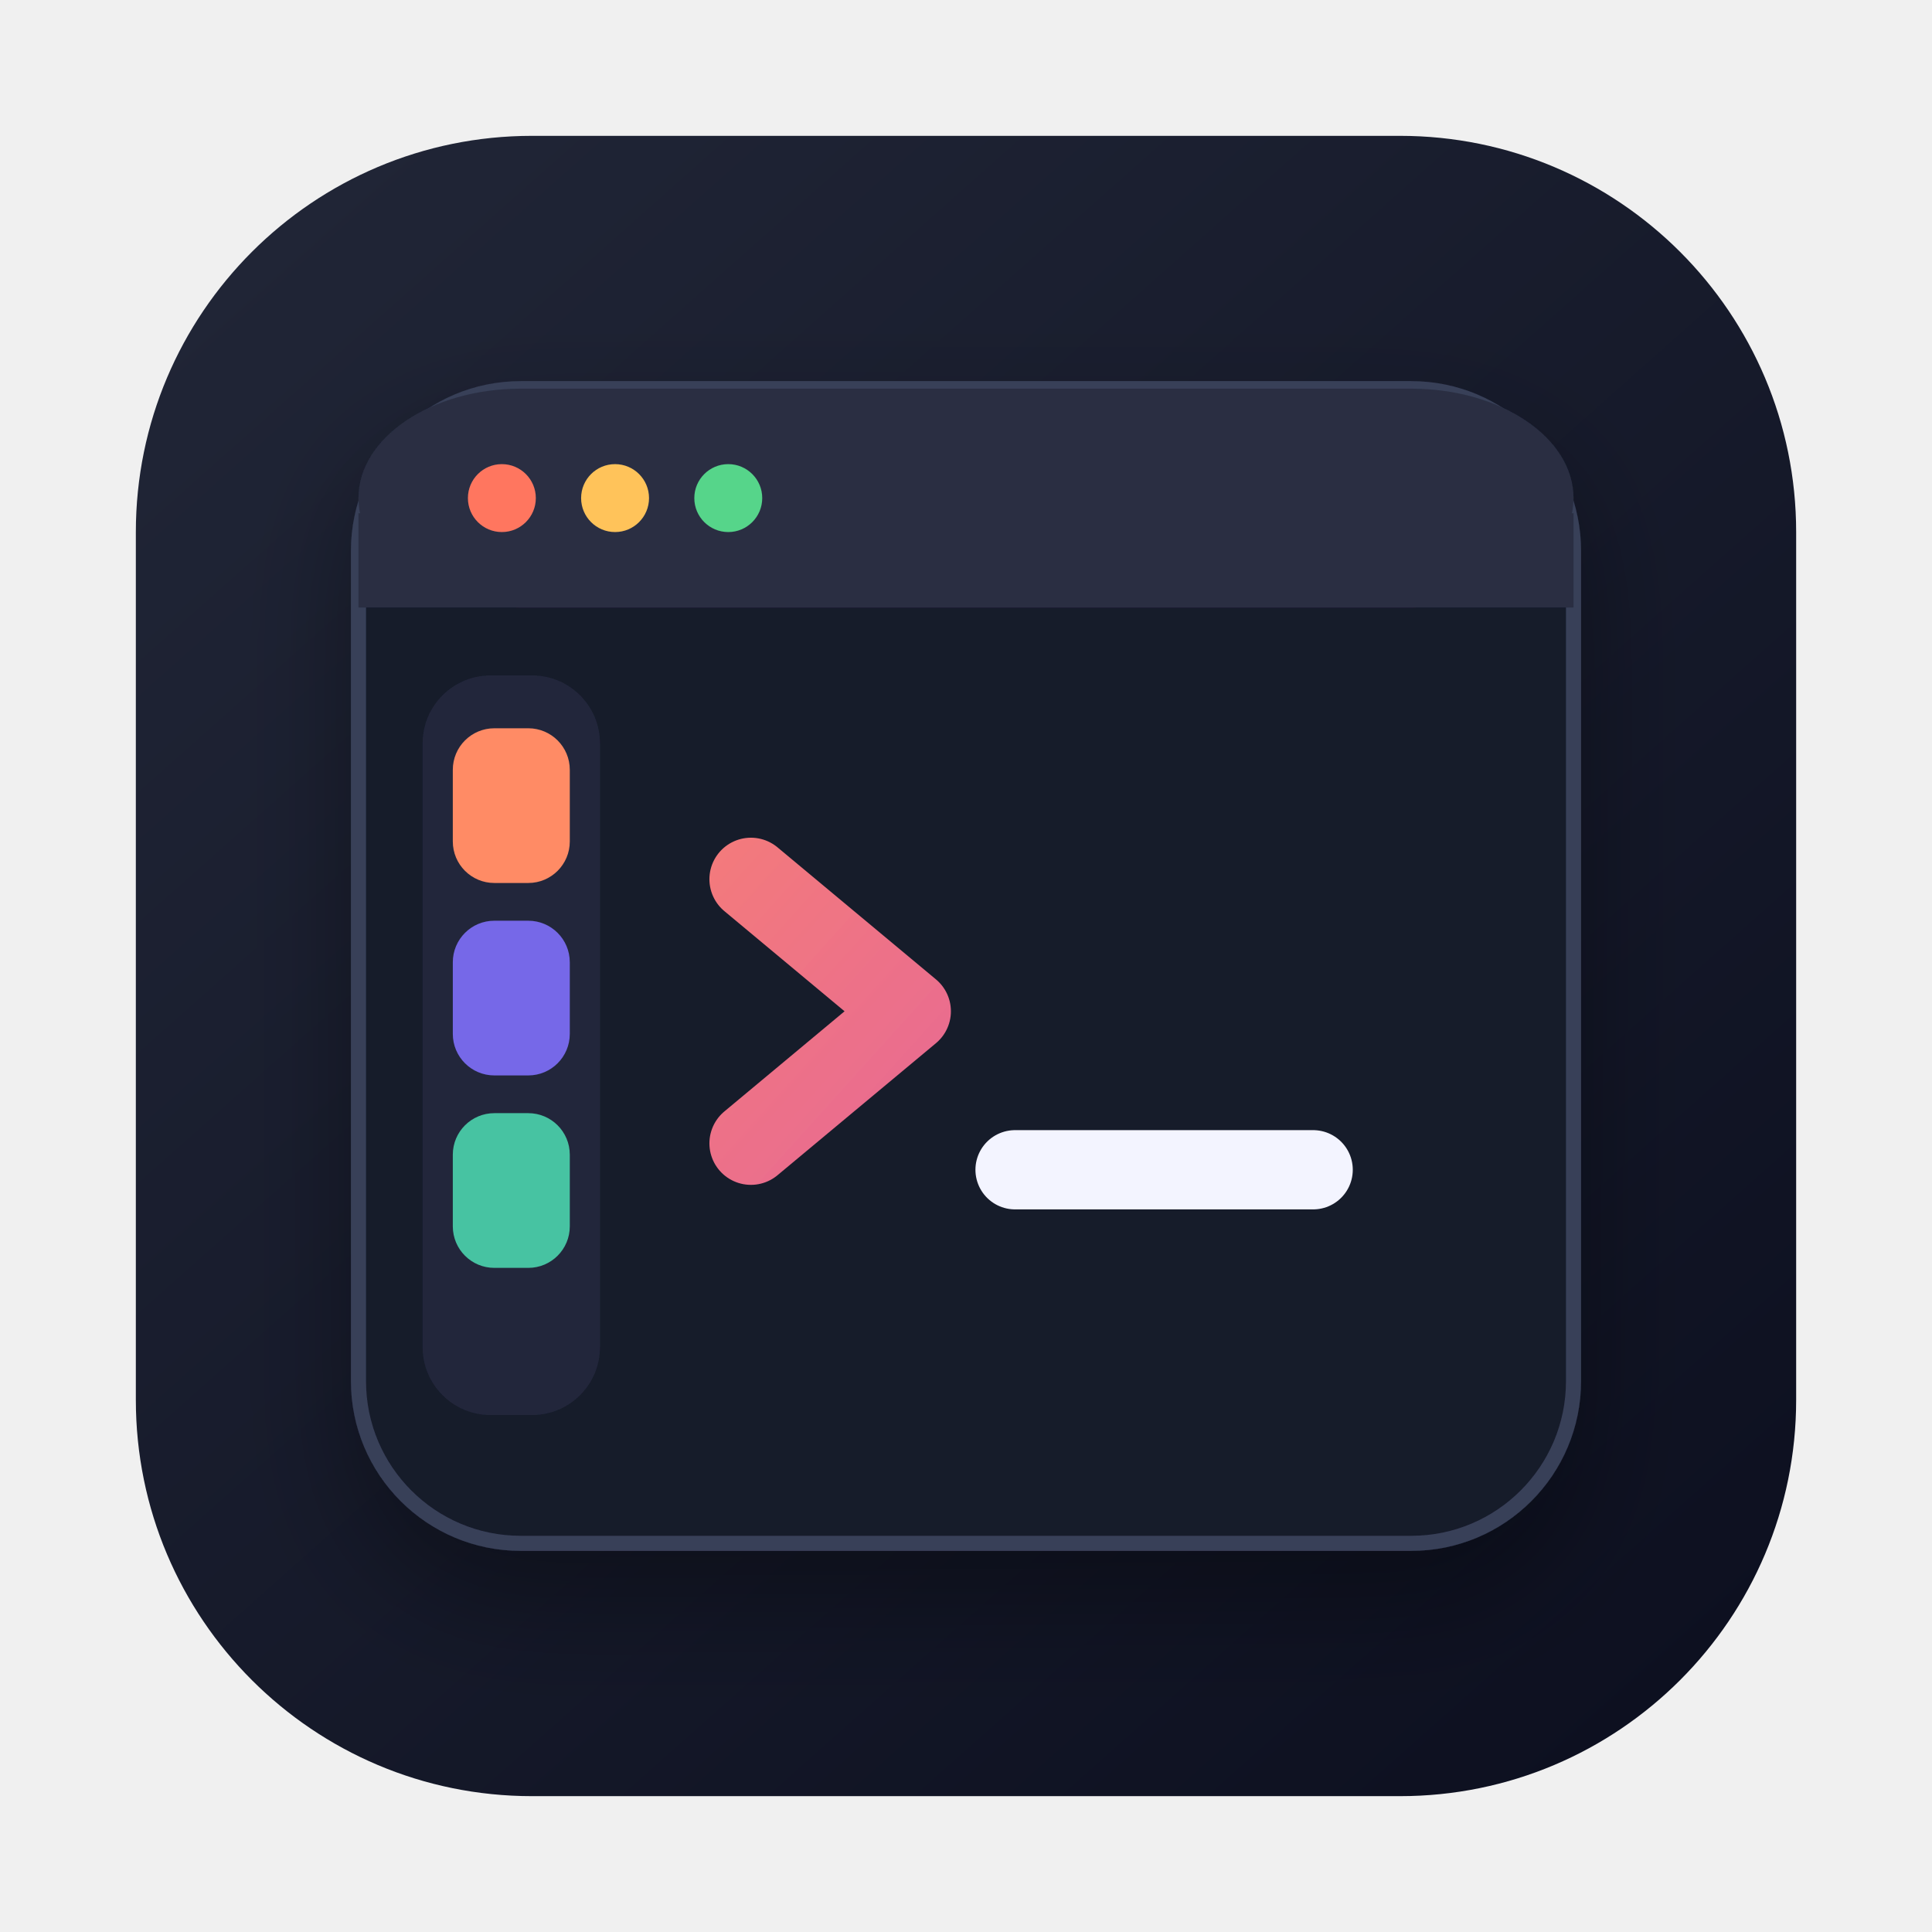
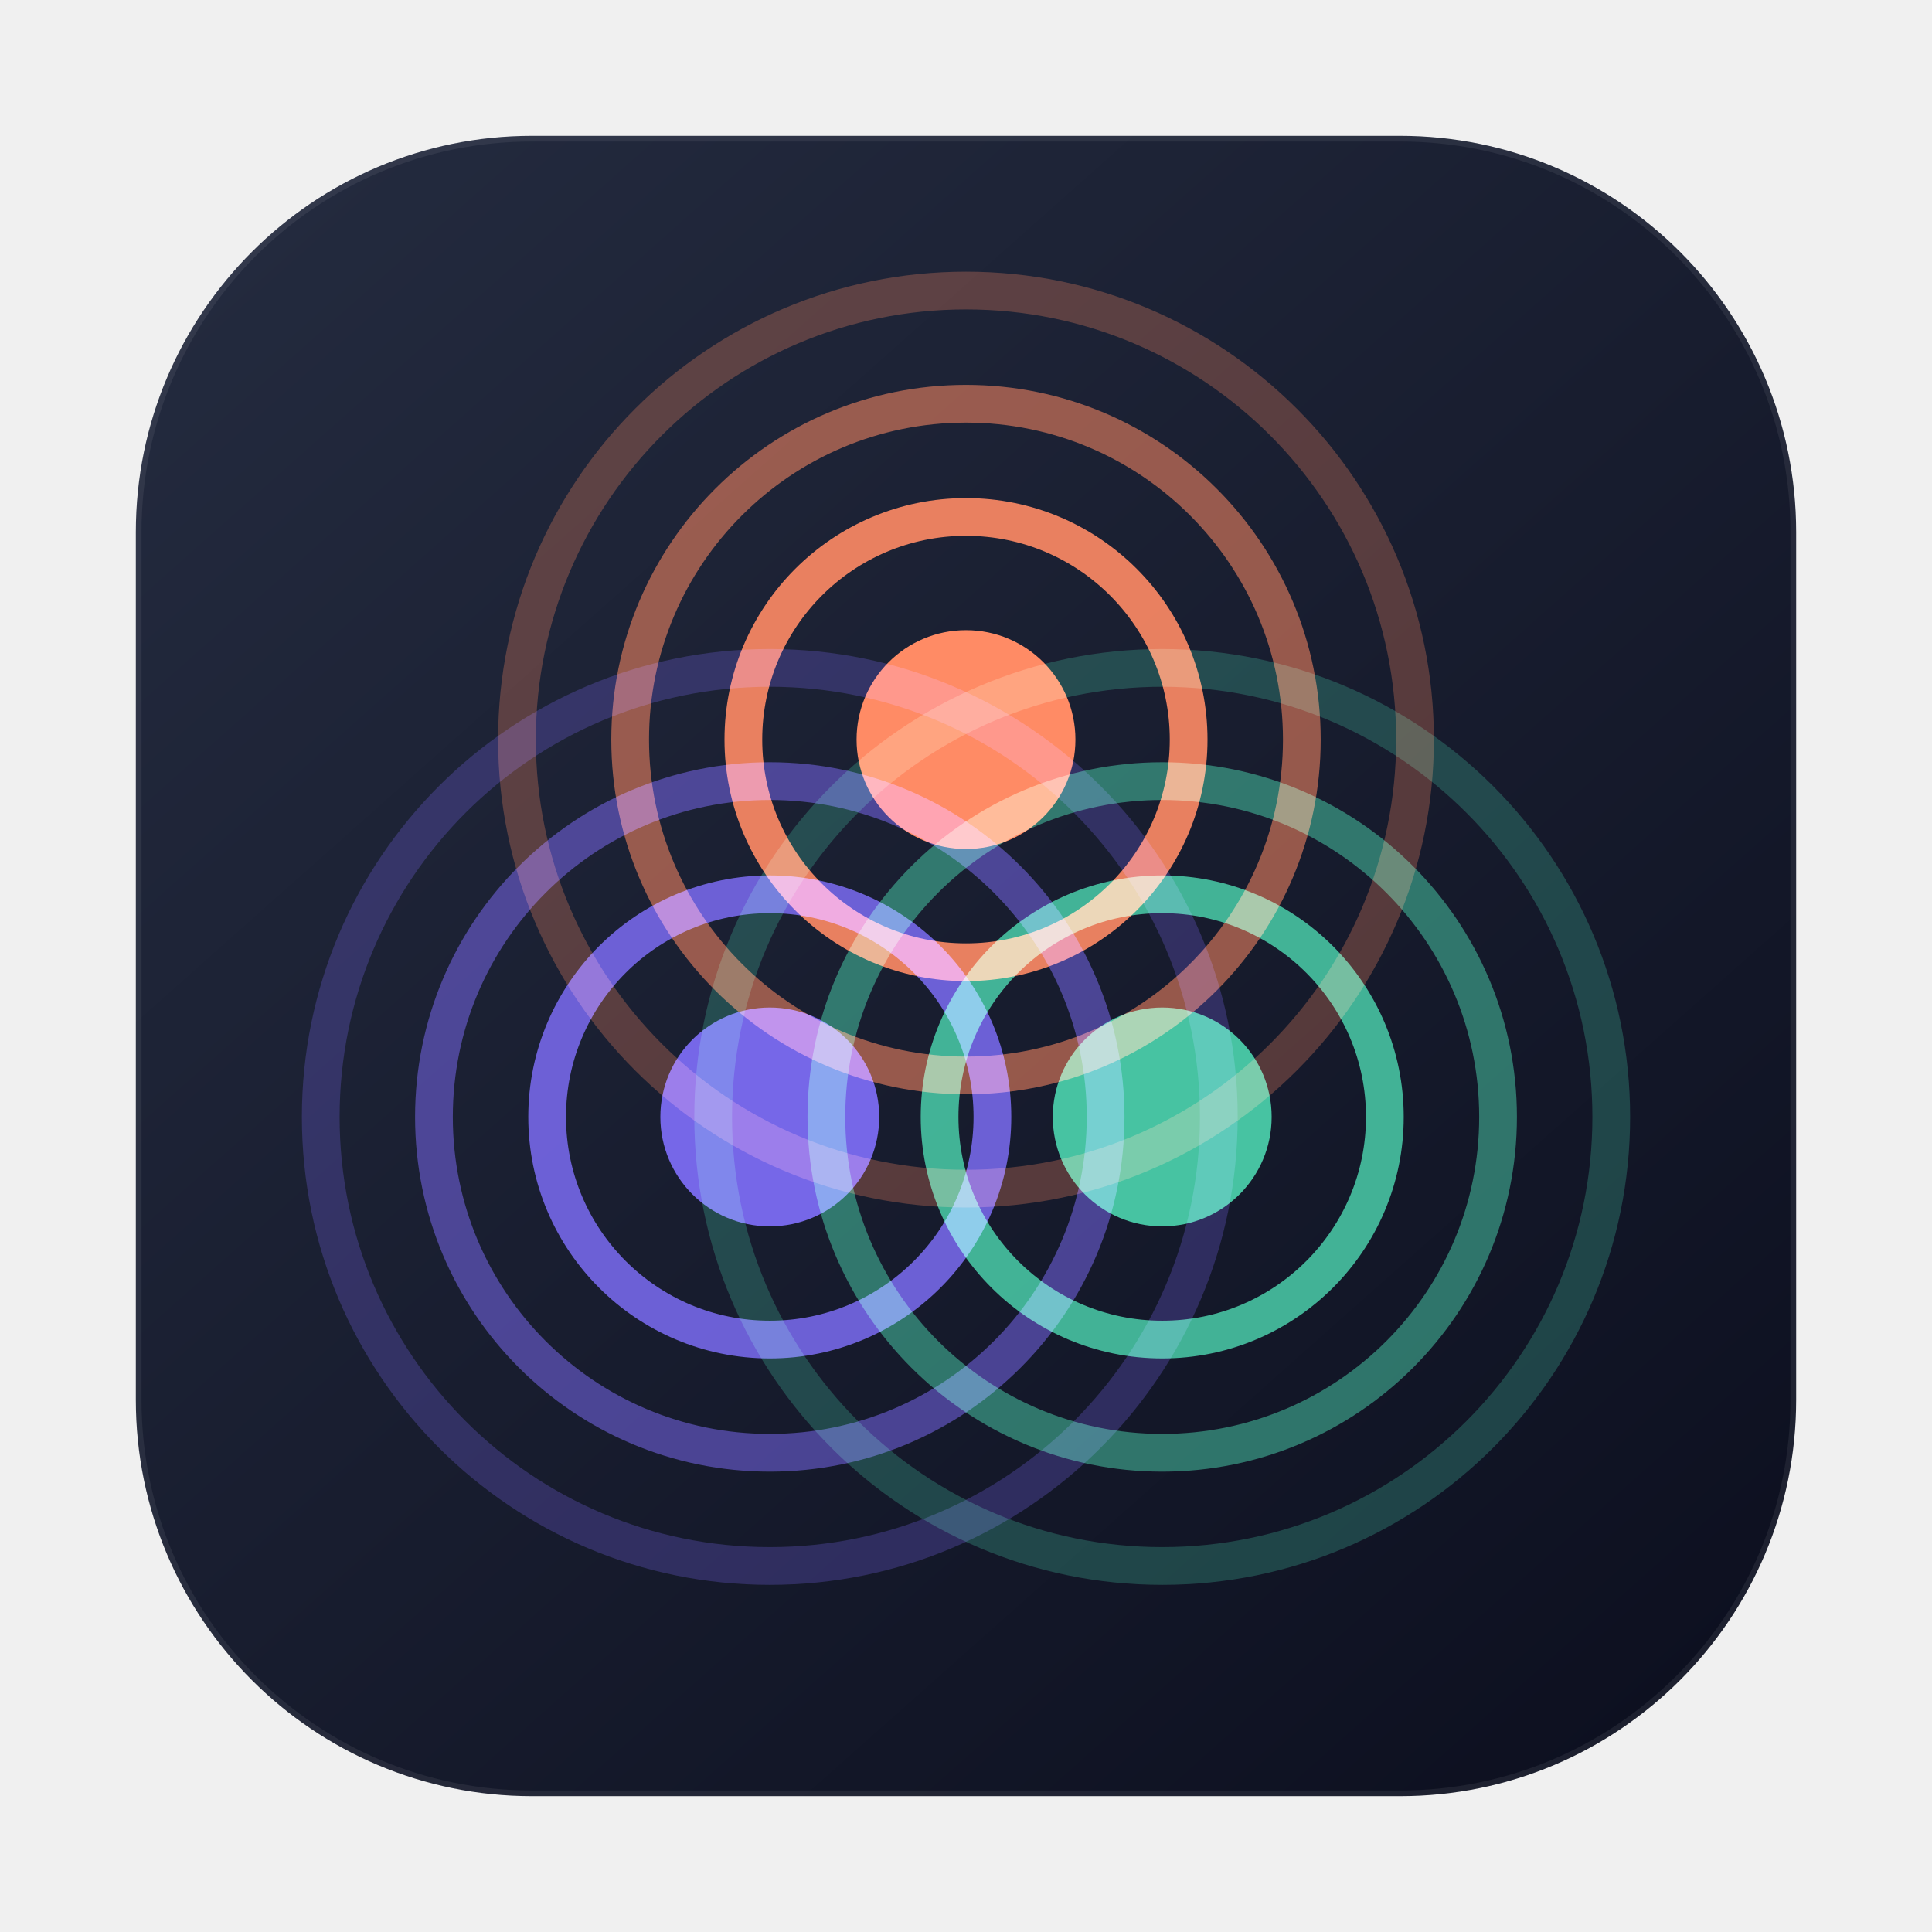
<svg xmlns="http://www.w3.org/2000/svg" width="1024" height="1024" viewBox="0 0 1024 1024">
  <defs>
-     <linearGradient id="background" x1="150" y1="110" x2="870" y2="920" gradientUnits="userSpaceOnUse">
-       <stop offset="0" stop-color="#202536" />
+     <linearGradient id="bg" x1="150" y1="110" x2="870" y2="920" gradientUnits="userSpaceOnUse">
+       <stop offset="0" stop-color="#232a3e" />
      <stop offset="1" stop-color="#0d1020" />
    </linearGradient>
-     <linearGradient id="accent" x1="250" y1="300" x2="760" y2="760" gradientUnits="userSpaceOnUse">
-       <stop offset="0" stop-color="#ff8b65" />
-       <stop offset="1" stop-color="#d650b5" />
-     </linearGradient>
-     <filter id="shadow" x="-20%" y="-20%" width="140%" height="140%">
-       <feDropShadow dx="0" dy="28" stdDeviation="30" flood-color="#000000" flood-opacity="0.34" />
-     </filter>
+     <clipPath id="tile">
+       <rect x="72" y="72" width="880" height="880" rx="210" />
+     </clipPath>
  </defs>
-   <rect x="72" y="72" width="880" height="880" rx="210" fill="url(#background)" />
-   <g filter="url(#shadow)">
-     <rect x="190" y="206" width="644" height="612" rx="86" fill="#171b2b" stroke="#383f58" stroke-width="8" />
-     <rect x="190" y="206" width="644" height="116" rx="86" fill="#292f43" />
-     <rect x="190" y="272" width="644" height="50" fill="#292f43" />
-     <circle cx="266" cy="264" r="18" fill="#ff765f" />
-     <circle cx="326" cy="264" r="18" fill="#ffc35a" />
-     <circle cx="386" cy="264" r="18" fill="#56d58a" />
-     <rect x="224" y="358" width="94" height="392" rx="36" fill="#22283b" />
-     <rect x="240" y="386" width="62" height="82" rx="22" fill="#ff8b65" />
-     <rect x="240" y="488" width="62" height="82" rx="22" fill="#7667e8" />
-     <rect x="240" y="590" width="62" height="82" rx="22" fill="#47c3a2" />
-     <path d="M398 466L482 536L398 606" fill="none" stroke="url(#accent)" stroke-width="44" stroke-linecap="round" stroke-linejoin="round" />
-     <path d="M538 620H696" fill="none" stroke="#f3f4ff" stroke-width="42" stroke-linecap="round" />
+   <rect x="72" y="72" width="880" height="880" rx="210" fill="url(#bg)" />
+   <rect x="73.5" y="73.5" width="877" height="877" rx="208.5" fill="none" stroke="#ffffff" stroke-opacity="0.07" stroke-width="3" />
+   <g clip-path="url(#tile)">
+     <g style="isolation:isolate">
+       <circle cx="512" cy="392" r="58" fill="#ff8b65" style="mix-blend-mode:screen" />
+       <circle cx="512" cy="392" r="118" fill="none" stroke="#ff8b65" stroke-opacity="0.9" stroke-width="20" style="mix-blend-mode:screen" />
+       <circle cx="512" cy="392" r="178" fill="none" stroke="#ff8b65" stroke-opacity="0.55" stroke-width="20" style="mix-blend-mode:screen" />
+       <circle cx="512" cy="392" r="238" fill="none" stroke="#ff8b65" stroke-opacity="0.28" stroke-width="20" style="mix-blend-mode:screen" />
+       <circle cx="408" cy="592" r="58" fill="#7667e8" style="mix-blend-mode:screen" />
+       <circle cx="408" cy="592" r="118" fill="none" stroke="#7667e8" stroke-opacity="0.9" stroke-width="20" style="mix-blend-mode:screen" />
+       <circle cx="408" cy="592" r="178" fill="none" stroke="#7667e8" stroke-opacity="0.55" stroke-width="20" style="mix-blend-mode:screen" />
+       <circle cx="408" cy="592" r="238" fill="none" stroke="#7667e8" stroke-opacity="0.28" stroke-width="20" style="mix-blend-mode:screen" />
+       <circle cx="616" cy="592" r="58" fill="#47c3a2" style="mix-blend-mode:screen" />
+       <circle cx="616" cy="592" r="118" fill="none" stroke="#47c3a2" stroke-opacity="0.9" stroke-width="20" style="mix-blend-mode:screen" />
+       <circle cx="616" cy="592" r="178" fill="none" stroke="#47c3a2" stroke-opacity="0.55" stroke-width="20" style="mix-blend-mode:screen" />
+       <circle cx="616" cy="592" r="238" fill="none" stroke="#47c3a2" stroke-opacity="0.28" stroke-width="20" style="mix-blend-mode:screen" />
+     </g>
  </g>
</svg>
